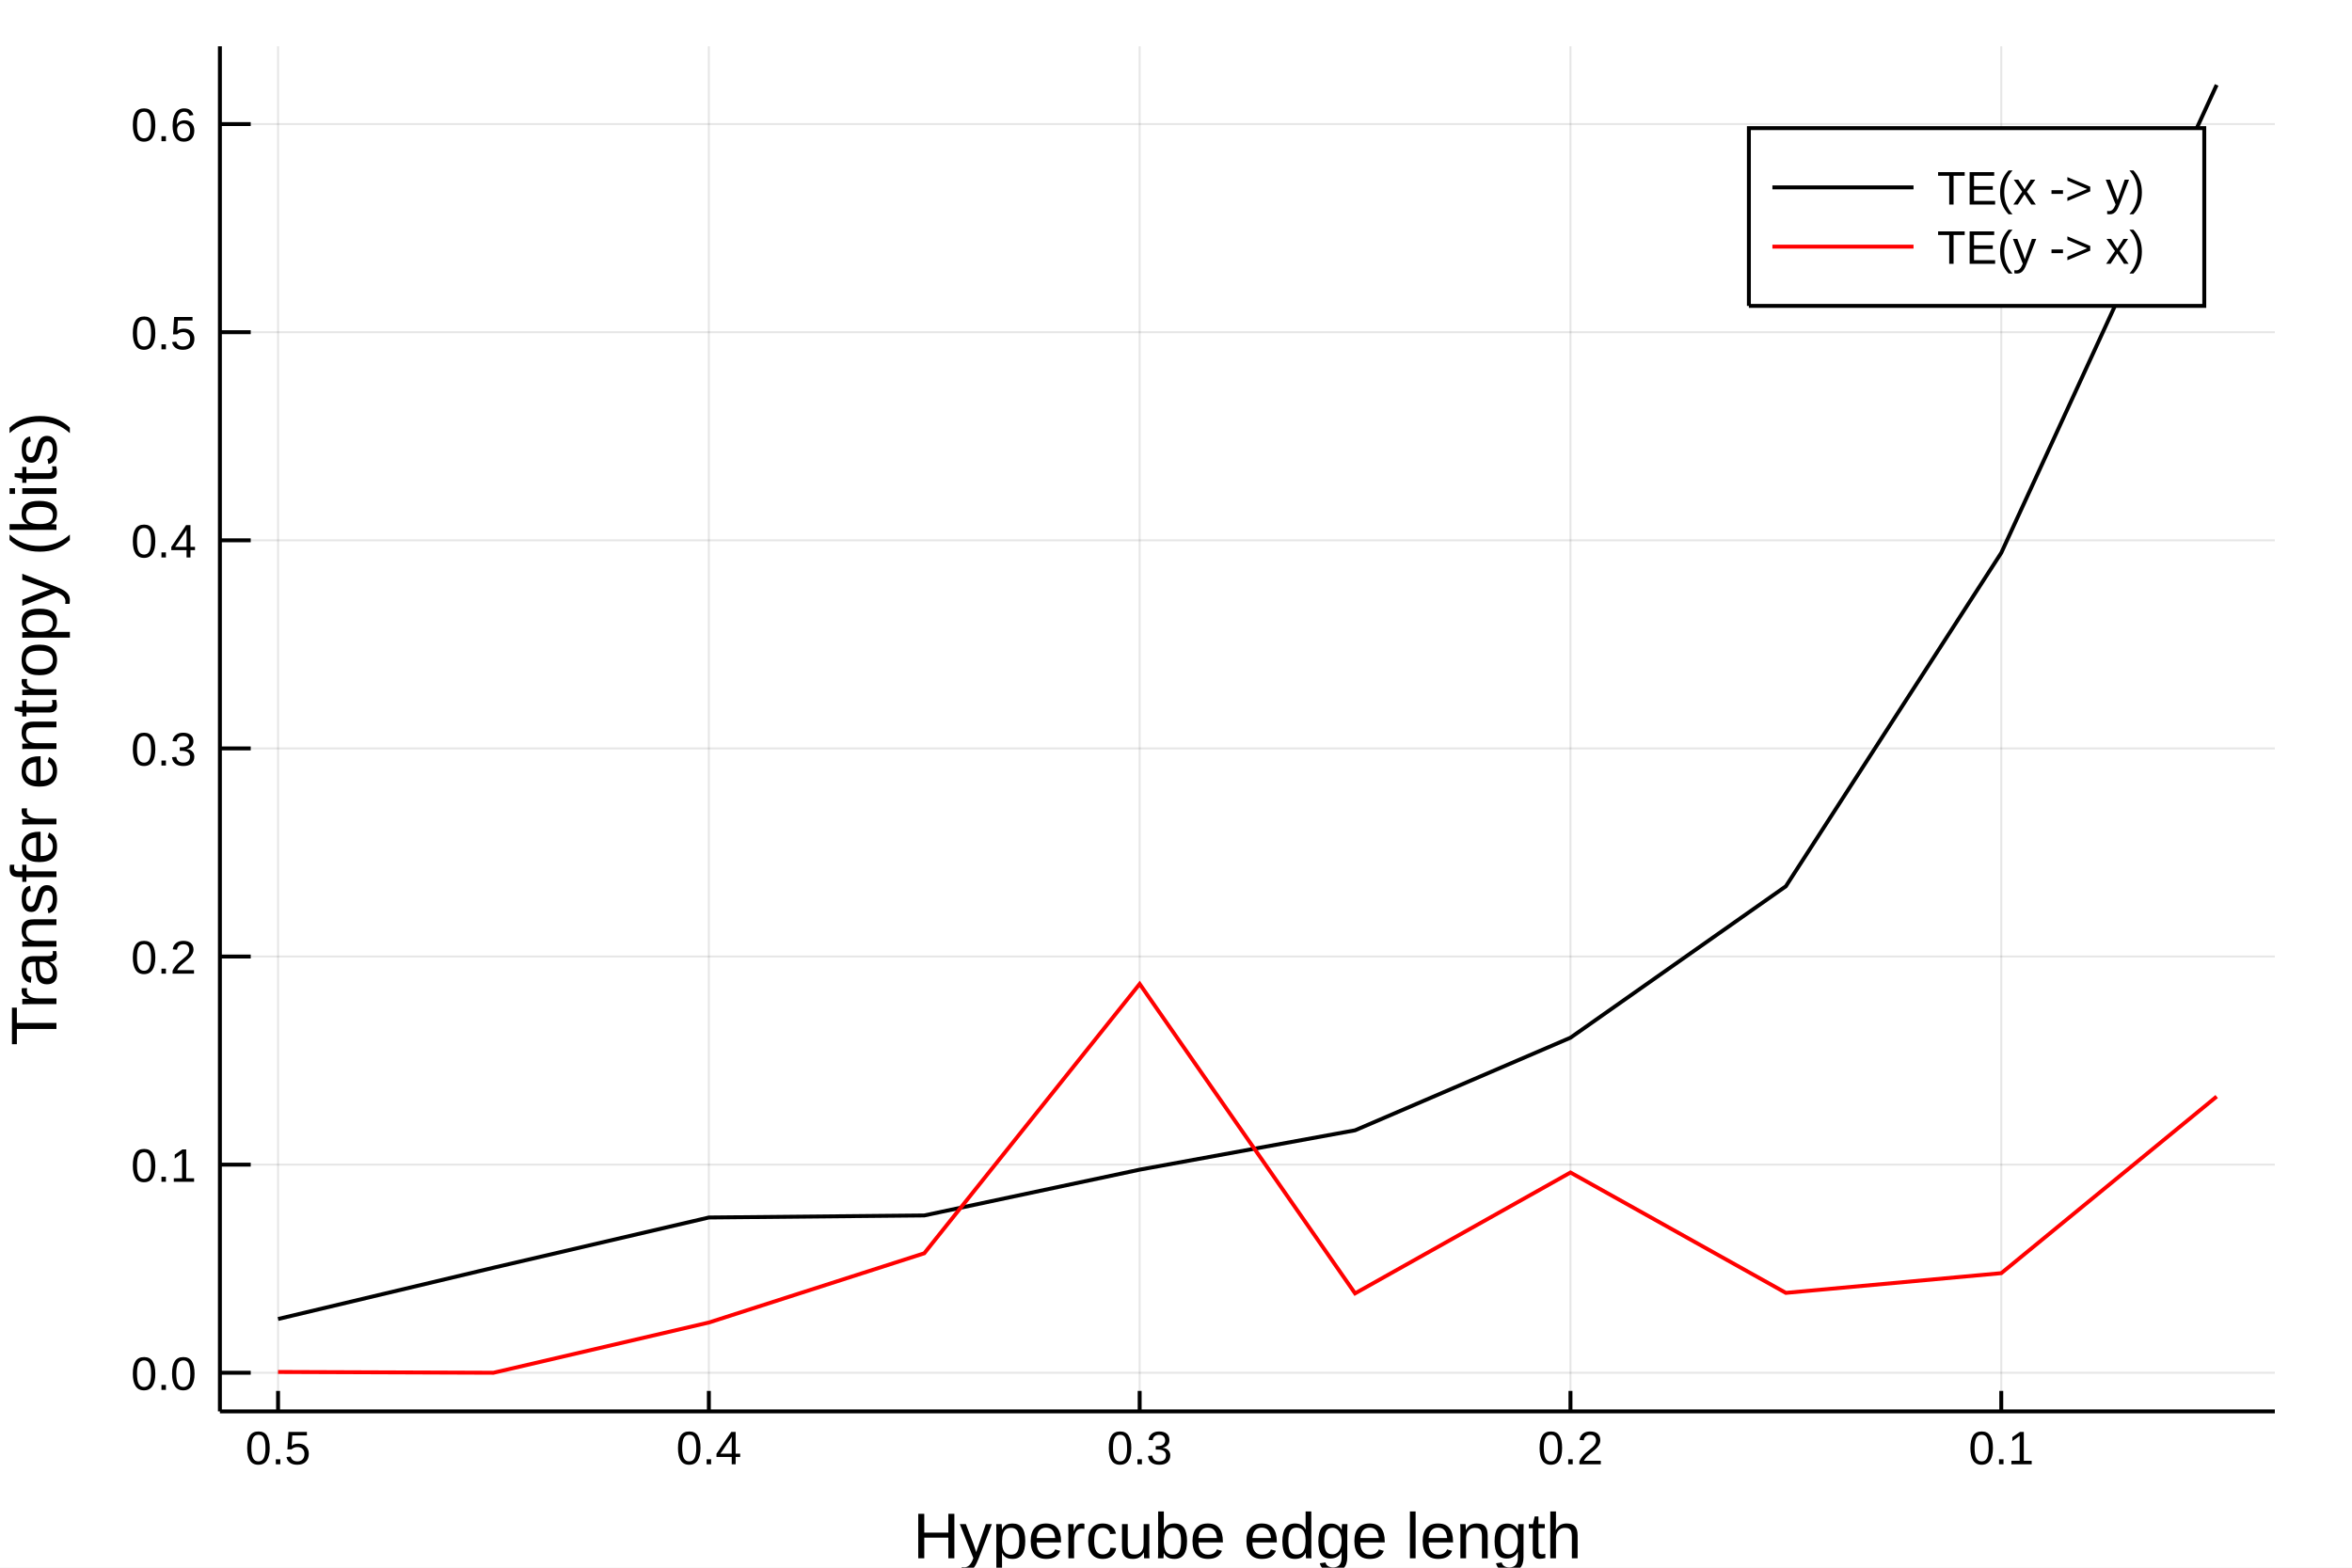
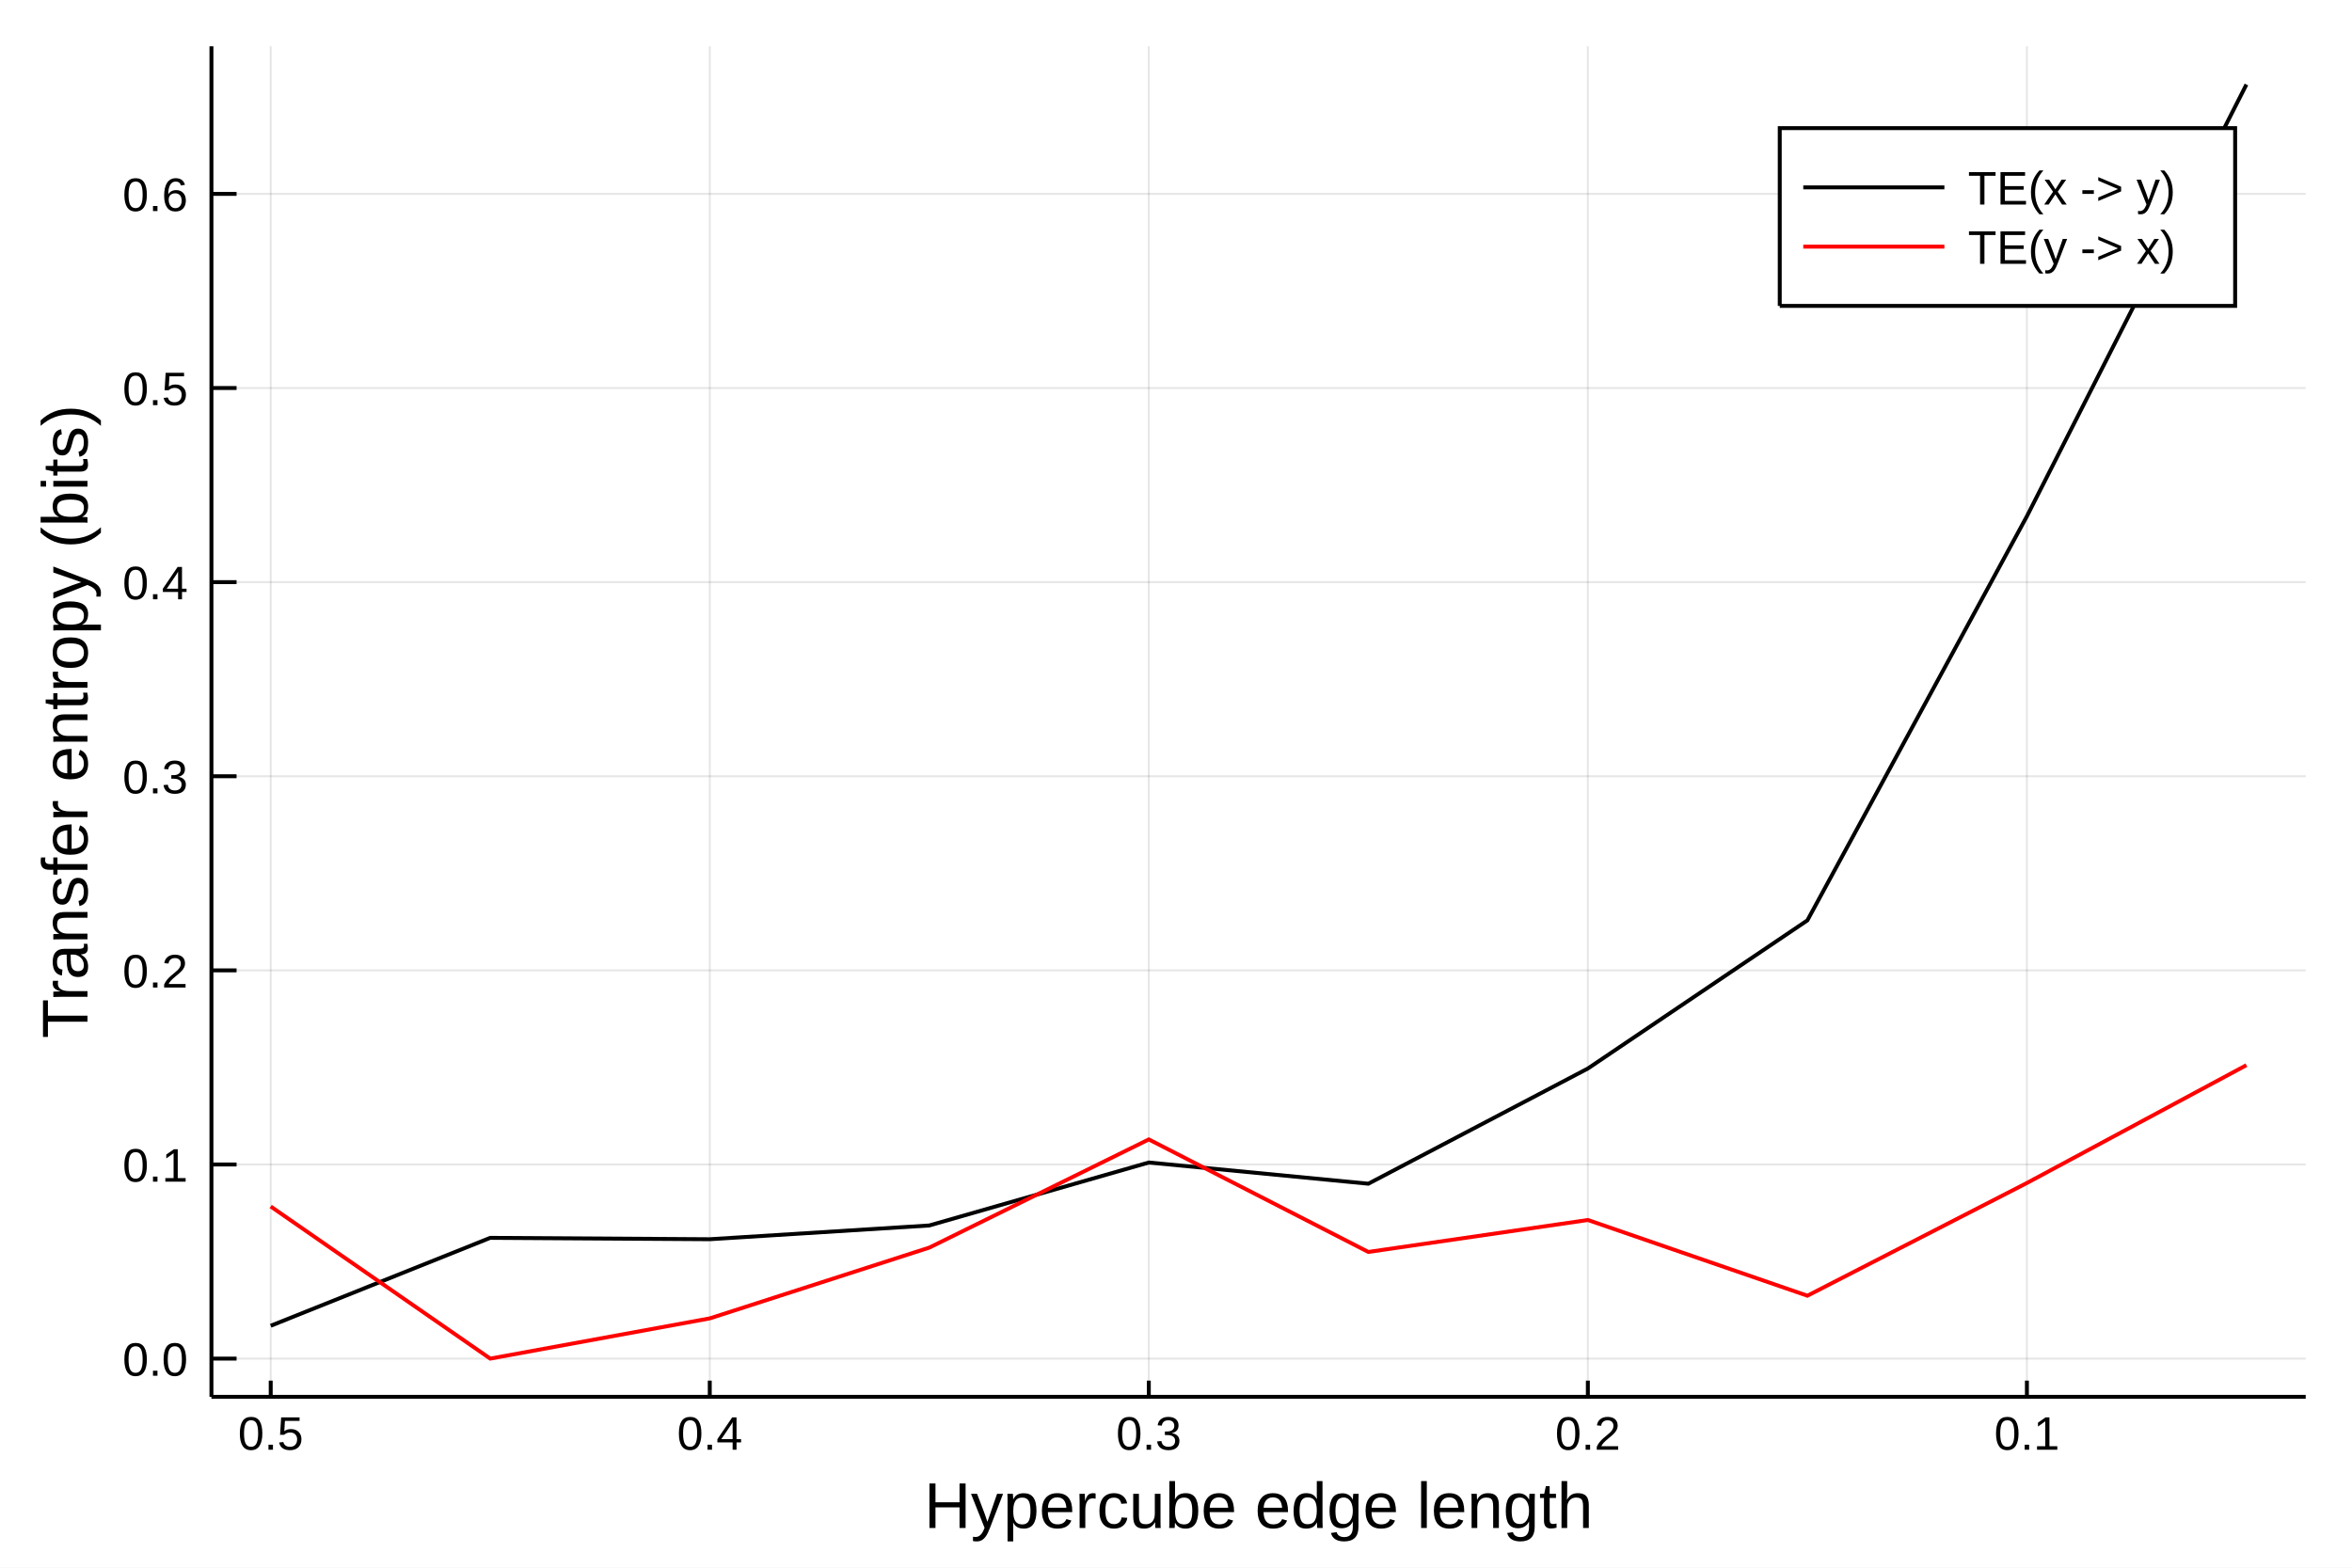
<svg xmlns="http://www.w3.org/2000/svg" width="600" height="400" viewBox="0 0 2400 1600">
  <defs>
-     <clipPath id="clip1000">
+     <clipPath id="clip5100">
      <rect x="0" y="0" width="2400" height="1600" />
    </clipPath>
  </defs>
-   <path clip-path="url(#clip1000)" d=" M0 1600 L2400 1600 L2400 0 L0 0  Z   " fill="#ffffff" fill-rule="evenodd" fill-opacity="1" />
+   <path clip-path="url(#clip5100)" d=" M0 1600 L2400 1600 L2400 0 L0 0  Z   " fill="#ffffff" fill-rule="evenodd" fill-opacity="1" />
  <defs>
-     <clipPath id="clip1001">
+     <clipPath id="clip5101">
      <rect x="480" y="0" width="1681" height="1600" />
    </clipPath>
  </defs>
-   <path clip-path="url(#clip1000)" d=" M224.386 1440.48 L2321.26 1440.48 L2321.26 47.244 L224.386 47.244  Z   " fill="#ffffff" fill-rule="evenodd" fill-opacity="1" />
+   <path clip-path="url(#clip5100)" d=" M215.754 1425.62 L2352.76 1425.62 L2352.76 47.244 L215.754 47.244  Z   " fill="#ffffff" fill-rule="evenodd" fill-opacity="1" />
  <defs>
-     <clipPath id="clip1002">
-       <rect x="224" y="47" width="2098" height="1394" />
+     <clipPath id="clip5102">
+       <rect x="215" y="47" width="2138" height="1379" />
    </clipPath>
  </defs>
-   <polyline clip-path="url(#clip1002)" style="stroke:#000000; stroke-width:2; stroke-opacity:0.1; fill:none" points="   2042.12,1440.48 2042.12,47.244    " />
-   <polyline clip-path="url(#clip1002)" style="stroke:#000000; stroke-width:2; stroke-opacity:0.1; fill:none" points="   1602.52,1440.48 1602.52,47.244    " />
-   <polyline clip-path="url(#clip1002)" style="stroke:#000000; stroke-width:2; stroke-opacity:0.1; fill:none" points="   1162.92,1440.48 1162.92,47.244    " />
-   <polyline clip-path="url(#clip1002)" style="stroke:#000000; stroke-width:2; stroke-opacity:0.1; fill:none" points="   723.328,1440.48 723.328,47.244    " />
-   <polyline clip-path="url(#clip1002)" style="stroke:#000000; stroke-width:2; stroke-opacity:0.1; fill:none" points="   283.732,1440.48 283.732,47.244    " />
-   <polyline clip-path="url(#clip1002)" style="stroke:#000000; stroke-width:2; stroke-opacity:0.1; fill:none" points="   2321.26,1401.05 224.386,1401.05    " />
-   <polyline clip-path="url(#clip1002)" style="stroke:#000000; stroke-width:2; stroke-opacity:0.1; fill:none" points="   2321.26,1188.65 224.386,1188.65    " />
-   <polyline clip-path="url(#clip1002)" style="stroke:#000000; stroke-width:2; stroke-opacity:0.1; fill:none" points="   2321.26,976.246 224.386,976.246    " />
-   <polyline clip-path="url(#clip1002)" style="stroke:#000000; stroke-width:2; stroke-opacity:0.1; fill:none" points="   2321.26,763.843 224.386,763.843    " />
-   <polyline clip-path="url(#clip1002)" style="stroke:#000000; stroke-width:2; stroke-opacity:0.1; fill:none" points="   2321.26,551.441 224.386,551.441    " />
-   <polyline clip-path="url(#clip1002)" style="stroke:#000000; stroke-width:2; stroke-opacity:0.1; fill:none" points="   2321.26,339.038 224.386,339.038    " />
-   <polyline clip-path="url(#clip1002)" style="stroke:#000000; stroke-width:2; stroke-opacity:0.1; fill:none" points="   2321.26,126.635 224.386,126.635    " />
-   <polyline clip-path="url(#clip1000)" style="stroke:#000000; stroke-width:4; stroke-opacity:1; fill:none" points="   2321.26,1440.48 224.386,1440.48    " />
-   <polyline clip-path="url(#clip1000)" style="stroke:#000000; stroke-width:4; stroke-opacity:1; fill:none" points="   224.386,1440.48 224.386,47.244    " />
-   <polyline clip-path="url(#clip1000)" style="stroke:#000000; stroke-width:4; stroke-opacity:1; fill:none" points="   2042.12,1440.48 2042.12,1419.58    " />
-   <polyline clip-path="url(#clip1000)" style="stroke:#000000; stroke-width:4; stroke-opacity:1; fill:none" points="   1602.52,1440.48 1602.52,1419.58    " />
-   <polyline clip-path="url(#clip1000)" style="stroke:#000000; stroke-width:4; stroke-opacity:1; fill:none" points="   1162.92,1440.48 1162.92,1419.58    " />
-   <polyline clip-path="url(#clip1000)" style="stroke:#000000; stroke-width:4; stroke-opacity:1; fill:none" points="   723.328,1440.48 723.328,1419.58    " />
-   <polyline clip-path="url(#clip1000)" style="stroke:#000000; stroke-width:4; stroke-opacity:1; fill:none" points="   283.732,1440.48 283.732,1419.58    " />
-   <polyline clip-path="url(#clip1000)" style="stroke:#000000; stroke-width:4; stroke-opacity:1; fill:none" points="   224.386,1401.05 255.839,1401.05    " />
-   <polyline clip-path="url(#clip1000)" style="stroke:#000000; stroke-width:4; stroke-opacity:1; fill:none" points="   224.386,1188.65 255.839,1188.65    " />
-   <polyline clip-path="url(#clip1000)" style="stroke:#000000; stroke-width:4; stroke-opacity:1; fill:none" points="   224.386,976.246 255.839,976.246    " />
-   <polyline clip-path="url(#clip1000)" style="stroke:#000000; stroke-width:4; stroke-opacity:1; fill:none" points="   224.386,763.843 255.839,763.843    " />
-   <polyline clip-path="url(#clip1000)" style="stroke:#000000; stroke-width:4; stroke-opacity:1; fill:none" points="   224.386,551.441 255.839,551.441    " />
-   <polyline clip-path="url(#clip1000)" style="stroke:#000000; stroke-width:4; stroke-opacity:1; fill:none" points="   224.386,339.038 255.839,339.038    " />
-   <polyline clip-path="url(#clip1000)" style="stroke:#000000; stroke-width:4; stroke-opacity:1; fill:none" points="   224.386,126.635 255.839,126.635    " />
-   <g clip-path="url(#clip1000)">
-     <text style="fill:#000000; fill-opacity:1; font-family:Arial,Helvetica Neue,Helvetica,sans-serif; font-size:48px; text-anchor:middle;" transform="rotate(0, 2042.12, 1494.48)" x="2042.12" y="1494.48">0.1</text>
+   <polyline clip-path="url(#clip5102)" style="stroke:#000000; stroke-width:2; stroke-opacity:0.1; fill:none" points="   2068.27,1425.62 2068.27,47.244    " />
+   <polyline clip-path="url(#clip5102)" style="stroke:#000000; stroke-width:2; stroke-opacity:0.1; fill:none" points="   1620.26,1425.62 1620.26,47.244    " />
+   <polyline clip-path="url(#clip5102)" style="stroke:#000000; stroke-width:2; stroke-opacity:0.1; fill:none" points="   1172.25,1425.62 1172.25,47.244    " />
+   <polyline clip-path="url(#clip5102)" style="stroke:#000000; stroke-width:2; stroke-opacity:0.1; fill:none" points="   724.244,1425.62 724.244,47.244    " />
+   <polyline clip-path="url(#clip5102)" style="stroke:#000000; stroke-width:2; stroke-opacity:0.1; fill:none" points="   276.235,1425.62 276.235,47.244    " />
+   <polyline clip-path="url(#clip5102)" style="stroke:#000000; stroke-width:2; stroke-opacity:0.1; fill:none" points="   2352.76,1386.61 215.754,1386.61    " />
+   <polyline clip-path="url(#clip5102)" style="stroke:#000000; stroke-width:2; stroke-opacity:0.1; fill:none" points="   2352.76,1188.49 215.754,1188.49    " />
+   <polyline clip-path="url(#clip5102)" style="stroke:#000000; stroke-width:2; stroke-opacity:0.1; fill:none" points="   2352.76,990.368 215.754,990.368    " />
+   <polyline clip-path="url(#clip5102)" style="stroke:#000000; stroke-width:2; stroke-opacity:0.1; fill:none" points="   2352.76,792.249 215.754,792.249    " />
+   <polyline clip-path="url(#clip5102)" style="stroke:#000000; stroke-width:2; stroke-opacity:0.1; fill:none" points="   2352.76,594.129 215.754,594.129    " />
+   <polyline clip-path="url(#clip5102)" style="stroke:#000000; stroke-width:2; stroke-opacity:0.1; fill:none" points="   2352.76,396.009 215.754,396.009    " />
+   <polyline clip-path="url(#clip5102)" style="stroke:#000000; stroke-width:2; stroke-opacity:0.1; fill:none" points="   2352.76,197.889 215.754,197.889    " />
+   <polyline clip-path="url(#clip5100)" style="stroke:#000000; stroke-width:4; stroke-opacity:1; fill:none" points="   2352.76,1425.62 215.754,1425.62    " />
+   <polyline clip-path="url(#clip5100)" style="stroke:#000000; stroke-width:4; stroke-opacity:1; fill:none" points="   215.754,1425.62 215.754,47.244    " />
+   <polyline clip-path="url(#clip5100)" style="stroke:#000000; stroke-width:4; stroke-opacity:1; fill:none" points="   2068.27,1425.62 2068.27,1409.08    " />
+   <polyline clip-path="url(#clip5100)" style="stroke:#000000; stroke-width:4; stroke-opacity:1; fill:none" points="   1620.26,1425.62 1620.26,1409.08    " />
+   <polyline clip-path="url(#clip5100)" style="stroke:#000000; stroke-width:4; stroke-opacity:1; fill:none" points="   1172.25,1425.62 1172.25,1409.08    " />
+   <polyline clip-path="url(#clip5100)" style="stroke:#000000; stroke-width:4; stroke-opacity:1; fill:none" points="   724.244,1425.62 724.244,1409.08    " />
+   <polyline clip-path="url(#clip5100)" style="stroke:#000000; stroke-width:4; stroke-opacity:1; fill:none" points="   276.235,1425.62 276.235,1409.08    " />
+   <polyline clip-path="url(#clip5100)" style="stroke:#000000; stroke-width:4; stroke-opacity:1; fill:none" points="   215.754,1386.61 241.398,1386.61    " />
+   <polyline clip-path="url(#clip5100)" style="stroke:#000000; stroke-width:4; stroke-opacity:1; fill:none" points="   215.754,1188.49 241.398,1188.49    " />
+   <polyline clip-path="url(#clip5100)" style="stroke:#000000; stroke-width:4; stroke-opacity:1; fill:none" points="   215.754,990.368 241.398,990.368    " />
+   <polyline clip-path="url(#clip5100)" style="stroke:#000000; stroke-width:4; stroke-opacity:1; fill:none" points="   215.754,792.249 241.398,792.249    " />
+   <polyline clip-path="url(#clip5100)" style="stroke:#000000; stroke-width:4; stroke-opacity:1; fill:none" points="   215.754,594.129 241.398,594.129    " />
+   <polyline clip-path="url(#clip5100)" style="stroke:#000000; stroke-width:4; stroke-opacity:1; fill:none" points="   215.754,396.009 241.398,396.009    " />
+   <polyline clip-path="url(#clip5100)" style="stroke:#000000; stroke-width:4; stroke-opacity:1; fill:none" points="   215.754,197.889 241.398,197.889    " />
+   <g clip-path="url(#clip5100)">
+     <text style="fill:#000000; fill-opacity:1; font-family:Arial,Helvetica Neue,Helvetica,sans-serif; font-size:48px; text-anchor:middle;" transform="rotate(0, 2068.27, 1479.62)" x="2068.27" y="1479.62">0.1</text>
  </g>
-   <g clip-path="url(#clip1000)">
-     <text style="fill:#000000; fill-opacity:1; font-family:Arial,Helvetica Neue,Helvetica,sans-serif; font-size:48px; text-anchor:middle;" transform="rotate(0, 1602.52, 1494.48)" x="1602.52" y="1494.48">0.2</text>
+   <g clip-path="url(#clip5100)">
+     <text style="fill:#000000; fill-opacity:1; font-family:Arial,Helvetica Neue,Helvetica,sans-serif; font-size:48px; text-anchor:middle;" transform="rotate(0, 1620.26, 1479.62)" x="1620.26" y="1479.62">0.2</text>
  </g>
-   <g clip-path="url(#clip1000)">
-     <text style="fill:#000000; fill-opacity:1; font-family:Arial,Helvetica Neue,Helvetica,sans-serif; font-size:48px; text-anchor:middle;" transform="rotate(0, 1162.92, 1494.48)" x="1162.92" y="1494.48">0.3</text>
+   <g clip-path="url(#clip5100)">
+     <text style="fill:#000000; fill-opacity:1; font-family:Arial,Helvetica Neue,Helvetica,sans-serif; font-size:48px; text-anchor:middle;" transform="rotate(0, 1172.25, 1479.62)" x="1172.25" y="1479.62">0.3</text>
  </g>
-   <g clip-path="url(#clip1000)">
-     <text style="fill:#000000; fill-opacity:1; font-family:Arial,Helvetica Neue,Helvetica,sans-serif; font-size:48px; text-anchor:middle;" transform="rotate(0, 723.328, 1494.48)" x="723.328" y="1494.48">0.4</text>
+   <g clip-path="url(#clip5100)">
+     <text style="fill:#000000; fill-opacity:1; font-family:Arial,Helvetica Neue,Helvetica,sans-serif; font-size:48px; text-anchor:middle;" transform="rotate(0, 724.244, 1479.62)" x="724.244" y="1479.62">0.4</text>
  </g>
-   <g clip-path="url(#clip1000)">
-     <text style="fill:#000000; fill-opacity:1; font-family:Arial,Helvetica Neue,Helvetica,sans-serif; font-size:48px; text-anchor:middle;" transform="rotate(0, 283.732, 1494.48)" x="283.732" y="1494.48">0.5</text>
+   <g clip-path="url(#clip5100)">
+     <text style="fill:#000000; fill-opacity:1; font-family:Arial,Helvetica Neue,Helvetica,sans-serif; font-size:48px; text-anchor:middle;" transform="rotate(0, 276.235, 1479.62)" x="276.235" y="1479.62">0.5</text>
  </g>
-   <g clip-path="url(#clip1000)">
-     <text style="fill:#000000; fill-opacity:1; font-family:Arial,Helvetica Neue,Helvetica,sans-serif; font-size:48px; text-anchor:end;" transform="rotate(0, 200.386, 1418.55)" x="200.386" y="1418.55">0.0</text>
+   <g clip-path="url(#clip5100)">
+     <text style="fill:#000000; fill-opacity:1; font-family:Arial,Helvetica Neue,Helvetica,sans-serif; font-size:48px; text-anchor:end;" transform="rotate(0, 191.754, 1404.11)" x="191.754" y="1404.11">0.0</text>
  </g>
-   <g clip-path="url(#clip1000)">
-     <text style="fill:#000000; fill-opacity:1; font-family:Arial,Helvetica Neue,Helvetica,sans-serif; font-size:48px; text-anchor:end;" transform="rotate(0, 200.386, 1206.15)" x="200.386" y="1206.15">0.1</text>
+   <g clip-path="url(#clip5100)">
+     <text style="fill:#000000; fill-opacity:1; font-family:Arial,Helvetica Neue,Helvetica,sans-serif; font-size:48px; text-anchor:end;" transform="rotate(0, 191.754, 1205.99)" x="191.754" y="1205.99">0.1</text>
  </g>
-   <g clip-path="url(#clip1000)">
-     <text style="fill:#000000; fill-opacity:1; font-family:Arial,Helvetica Neue,Helvetica,sans-serif; font-size:48px; text-anchor:end;" transform="rotate(0, 200.386, 993.746)" x="200.386" y="993.746">0.2</text>
+   <g clip-path="url(#clip5100)">
+     <text style="fill:#000000; fill-opacity:1; font-family:Arial,Helvetica Neue,Helvetica,sans-serif; font-size:48px; text-anchor:end;" transform="rotate(0, 191.754, 1007.87)" x="191.754" y="1007.87">0.2</text>
  </g>
-   <g clip-path="url(#clip1000)">
-     <text style="fill:#000000; fill-opacity:1; font-family:Arial,Helvetica Neue,Helvetica,sans-serif; font-size:48px; text-anchor:end;" transform="rotate(0, 200.386, 781.343)" x="200.386" y="781.343">0.3</text>
+   <g clip-path="url(#clip5100)">
+     <text style="fill:#000000; fill-opacity:1; font-family:Arial,Helvetica Neue,Helvetica,sans-serif; font-size:48px; text-anchor:end;" transform="rotate(0, 191.754, 809.749)" x="191.754" y="809.749">0.3</text>
  </g>
-   <g clip-path="url(#clip1000)">
-     <text style="fill:#000000; fill-opacity:1; font-family:Arial,Helvetica Neue,Helvetica,sans-serif; font-size:48px; text-anchor:end;" transform="rotate(0, 200.386, 568.941)" x="200.386" y="568.941">0.4</text>
+   <g clip-path="url(#clip5100)">
+     <text style="fill:#000000; fill-opacity:1; font-family:Arial,Helvetica Neue,Helvetica,sans-serif; font-size:48px; text-anchor:end;" transform="rotate(0, 191.754, 611.629)" x="191.754" y="611.629">0.4</text>
  </g>
-   <g clip-path="url(#clip1000)">
-     <text style="fill:#000000; fill-opacity:1; font-family:Arial,Helvetica Neue,Helvetica,sans-serif; font-size:48px; text-anchor:end;" transform="rotate(0, 200.386, 356.538)" x="200.386" y="356.538">0.5</text>
+   <g clip-path="url(#clip5100)">
+     <text style="fill:#000000; fill-opacity:1; font-family:Arial,Helvetica Neue,Helvetica,sans-serif; font-size:48px; text-anchor:end;" transform="rotate(0, 191.754, 413.509)" x="191.754" y="413.509">0.5</text>
  </g>
-   <g clip-path="url(#clip1000)">
-     <text style="fill:#000000; fill-opacity:1; font-family:Arial,Helvetica Neue,Helvetica,sans-serif; font-size:48px; text-anchor:end;" transform="rotate(0, 200.386, 144.135)" x="200.386" y="144.135">0.6</text>
+   <g clip-path="url(#clip5100)">
+     <text style="fill:#000000; fill-opacity:1; font-family:Arial,Helvetica Neue,Helvetica,sans-serif; font-size:48px; text-anchor:end;" transform="rotate(0, 191.754, 215.389)" x="191.754" y="215.389">0.6</text>
  </g>
-   <g clip-path="url(#clip1000)">
-     <text style="fill:#000000; fill-opacity:1; font-family:Arial,Helvetica Neue,Helvetica,sans-serif; font-size:66px; text-anchor:middle;" transform="rotate(0, 1272.82, 1590.4)" x="1272.82" y="1590.4">Hypercube edge length</text>
+   <g clip-path="url(#clip5100)">
+     <text style="fill:#000000; fill-opacity:1; font-family:Arial,Helvetica Neue,Helvetica,sans-serif; font-size:66px; text-anchor:middle;" transform="rotate(0, 1284.25, 1559.48)" x="1284.25" y="1559.48">Hypercube edge length</text>
  </g>
-   <g clip-path="url(#clip1000)">
-     <text style="fill:#000000; fill-opacity:1; font-family:Arial,Helvetica Neue,Helvetica,sans-serif; font-size:66px; text-anchor:middle;" transform="rotate(-90, 57.6, 743.863)" x="57.6" y="743.863">Transfer entropy (bits)</text>
+   <g clip-path="url(#clip5100)">
+     <text style="fill:#000000; fill-opacity:1; font-family:Arial,Helvetica Neue,Helvetica,sans-serif; font-size:66px; text-anchor:middle;" transform="rotate(-90, 89.2861, 736.431)" x="89.286" y="736.431">Transfer entropy (bits)</text>
  </g>
-   <polyline clip-path="url(#clip1002)" style="stroke:#000000; stroke-width:4; stroke-opacity:1; fill:none" points="   2261.91,86.675 2042.12,564.212 1822.32,904.526 1602.52,1059.09 1382.72,1153.61 1162.92,1193.77 943.126,1240.5 723.328,1242.59 503.53,1293.85 283.732,1346.18       " />
-   <polyline clip-path="url(#clip1002)" style="stroke:#ff0000; stroke-width:4; stroke-opacity:1; fill:none" points="   2261.91,1119.14 2042.12,1299.41 1822.32,1319.52 1602.52,1196.68 1382.72,1320.03 1162.92,1004.22 943.126,1279.12 723.328,1349.78 503.53,1401.05 283.732,1400.25       " />
-   <path clip-path="url(#clip1000)" d=" M1784.57 312.204 L2249.26 312.204 L2249.26 130.764 L1784.57 130.764  Z   " fill="#ffffff" fill-rule="evenodd" fill-opacity="1" />
-   <polyline clip-path="url(#clip1000)" style="stroke:#000000; stroke-width:4; stroke-opacity:1; fill:none" points="   1784.57,312.204 2249.26,312.204 2249.26,130.764 1784.57,130.764 1784.57,312.204    " />
-   <polyline clip-path="url(#clip1000)" style="stroke:#000000; stroke-width:4; stroke-opacity:1; fill:none" points="   1808.57,191.244 1952.57,191.244    " />
-   <g clip-path="url(#clip1000)">
-     <text style="fill:#000000; fill-opacity:1; font-family:Arial,Helvetica Neue,Helvetica,sans-serif; font-size:48px; text-anchor:start;" transform="rotate(0, 1976.57, 208.744)" x="1976.57" y="208.744">TE(x -&gt; y)</text>
+   <polyline clip-path="url(#clip5102)" style="stroke:#000000; stroke-width:4; stroke-opacity:1; fill:none" points="   2292.27,86.255 2068.27,526.886 1844.27,939.339 1620.26,1090.54 1396.26,1208.11 1172.25,1186.47 948.248,1250.73 724.244,1264.77 500.24,1263.36 276.235,1353.09       " />
+   <polyline clip-path="url(#clip5102)" style="stroke:#ff0000; stroke-width:4; stroke-opacity:1; fill:none" points="   2292.27,1087.11 2068.27,1207.37 1844.27,1322.43 1620.26,1245.15 1396.26,1277.75 1172.25,1162.92 948.248,1273.33 724.244,1345.56 500.24,1386.61 276.235,1231.35       " />
+   <path clip-path="url(#clip5100)" d=" M1816.07 312.204 L2280.76 312.204 L2280.76 130.764 L1816.07 130.764  Z   " fill="#ffffff" fill-rule="evenodd" fill-opacity="1" />
+   <polyline clip-path="url(#clip5100)" style="stroke:#000000; stroke-width:4; stroke-opacity:1; fill:none" points="   1816.07,312.204 2280.76,312.204 2280.76,130.764 1816.07,130.764 1816.07,312.204    " />
+   <polyline clip-path="url(#clip5100)" style="stroke:#000000; stroke-width:4; stroke-opacity:1; fill:none" points="   1840.07,191.244 1984.07,191.244    " />
+   <g clip-path="url(#clip5100)">
+     <text style="fill:#000000; fill-opacity:1; font-family:Arial,Helvetica Neue,Helvetica,sans-serif; font-size:48px; text-anchor:start;" transform="rotate(0, 2008.07, 208.744)" x="2008.07" y="208.744">TE(x -&gt; y)</text>
  </g>
-   <polyline clip-path="url(#clip1000)" style="stroke:#ff0000; stroke-width:4; stroke-opacity:1; fill:none" points="   1808.57,251.724 1952.57,251.724    " />
-   <g clip-path="url(#clip1000)">
-     <text style="fill:#000000; fill-opacity:1; font-family:Arial,Helvetica Neue,Helvetica,sans-serif; font-size:48px; text-anchor:start;" transform="rotate(0, 1976.57, 269.224)" x="1976.57" y="269.224">TE(y -&gt; x)</text>
+   <polyline clip-path="url(#clip5100)" style="stroke:#ff0000; stroke-width:4; stroke-opacity:1; fill:none" points="   1840.07,251.724 1984.07,251.724    " />
+   <g clip-path="url(#clip5100)">
+     <text style="fill:#000000; fill-opacity:1; font-family:Arial,Helvetica Neue,Helvetica,sans-serif; font-size:48px; text-anchor:start;" transform="rotate(0, 2008.07, 269.224)" x="2008.07" y="269.224">TE(y -&gt; x)</text>
  </g>
</svg>
